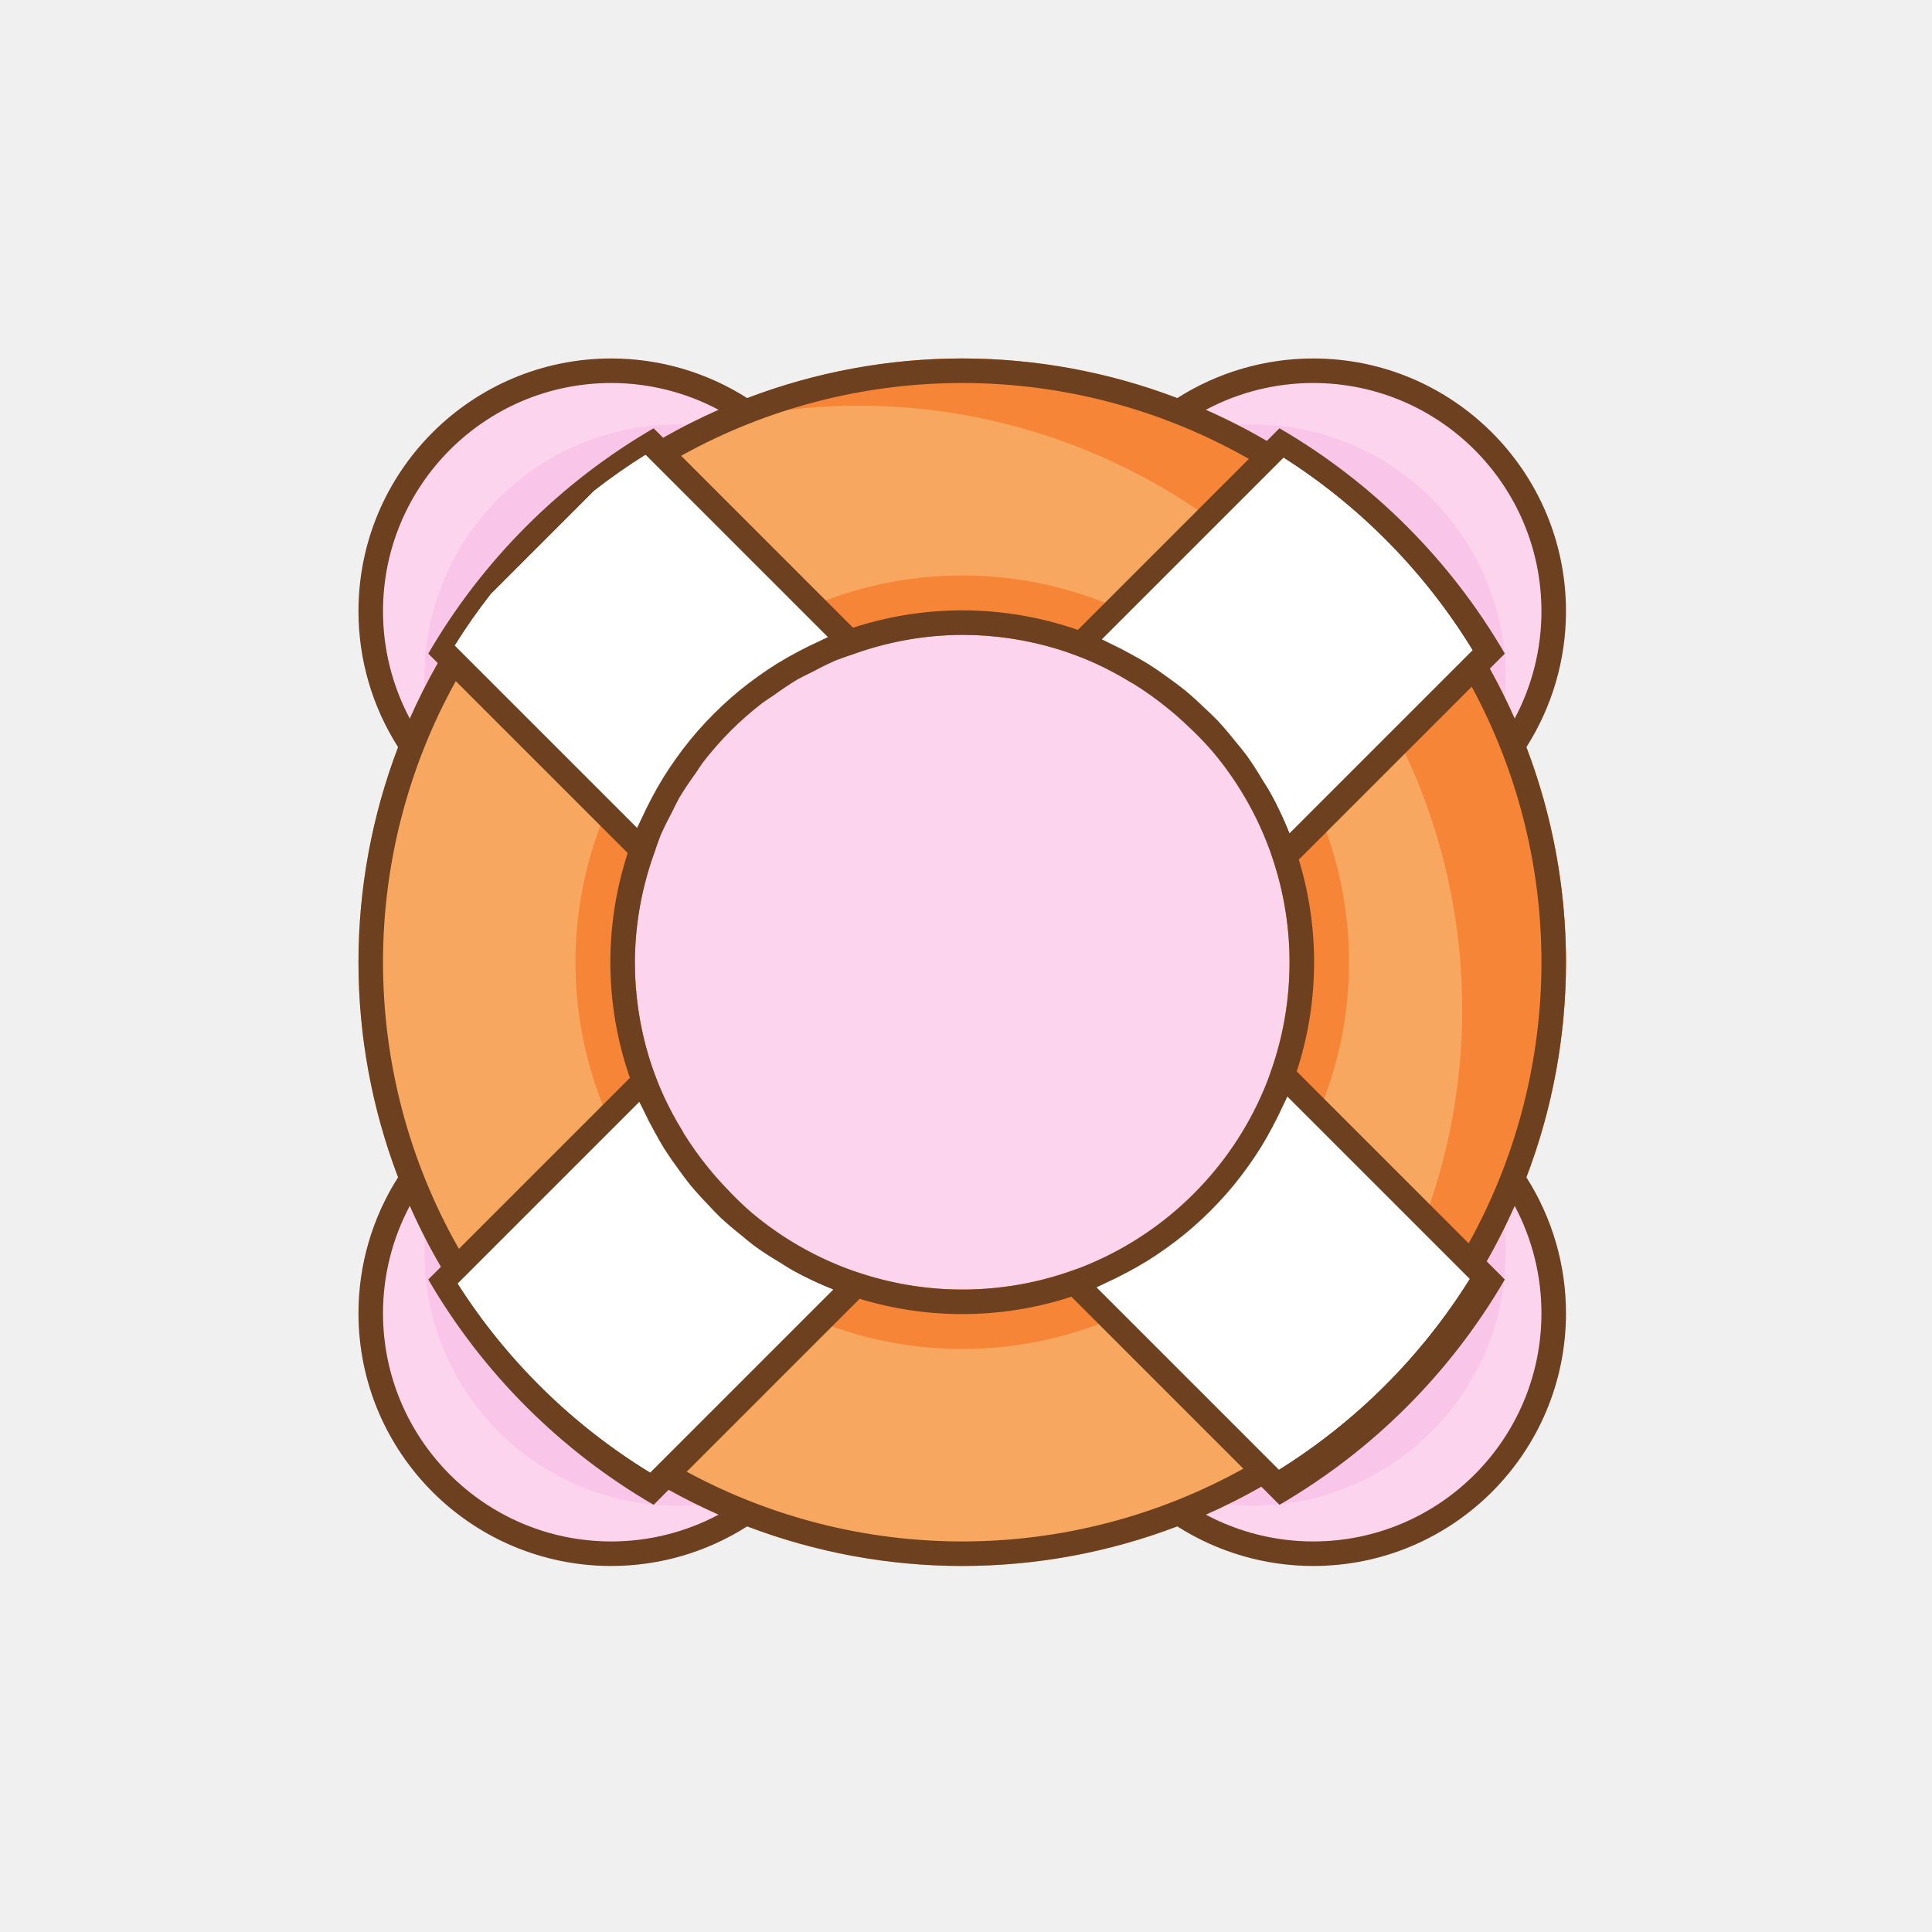
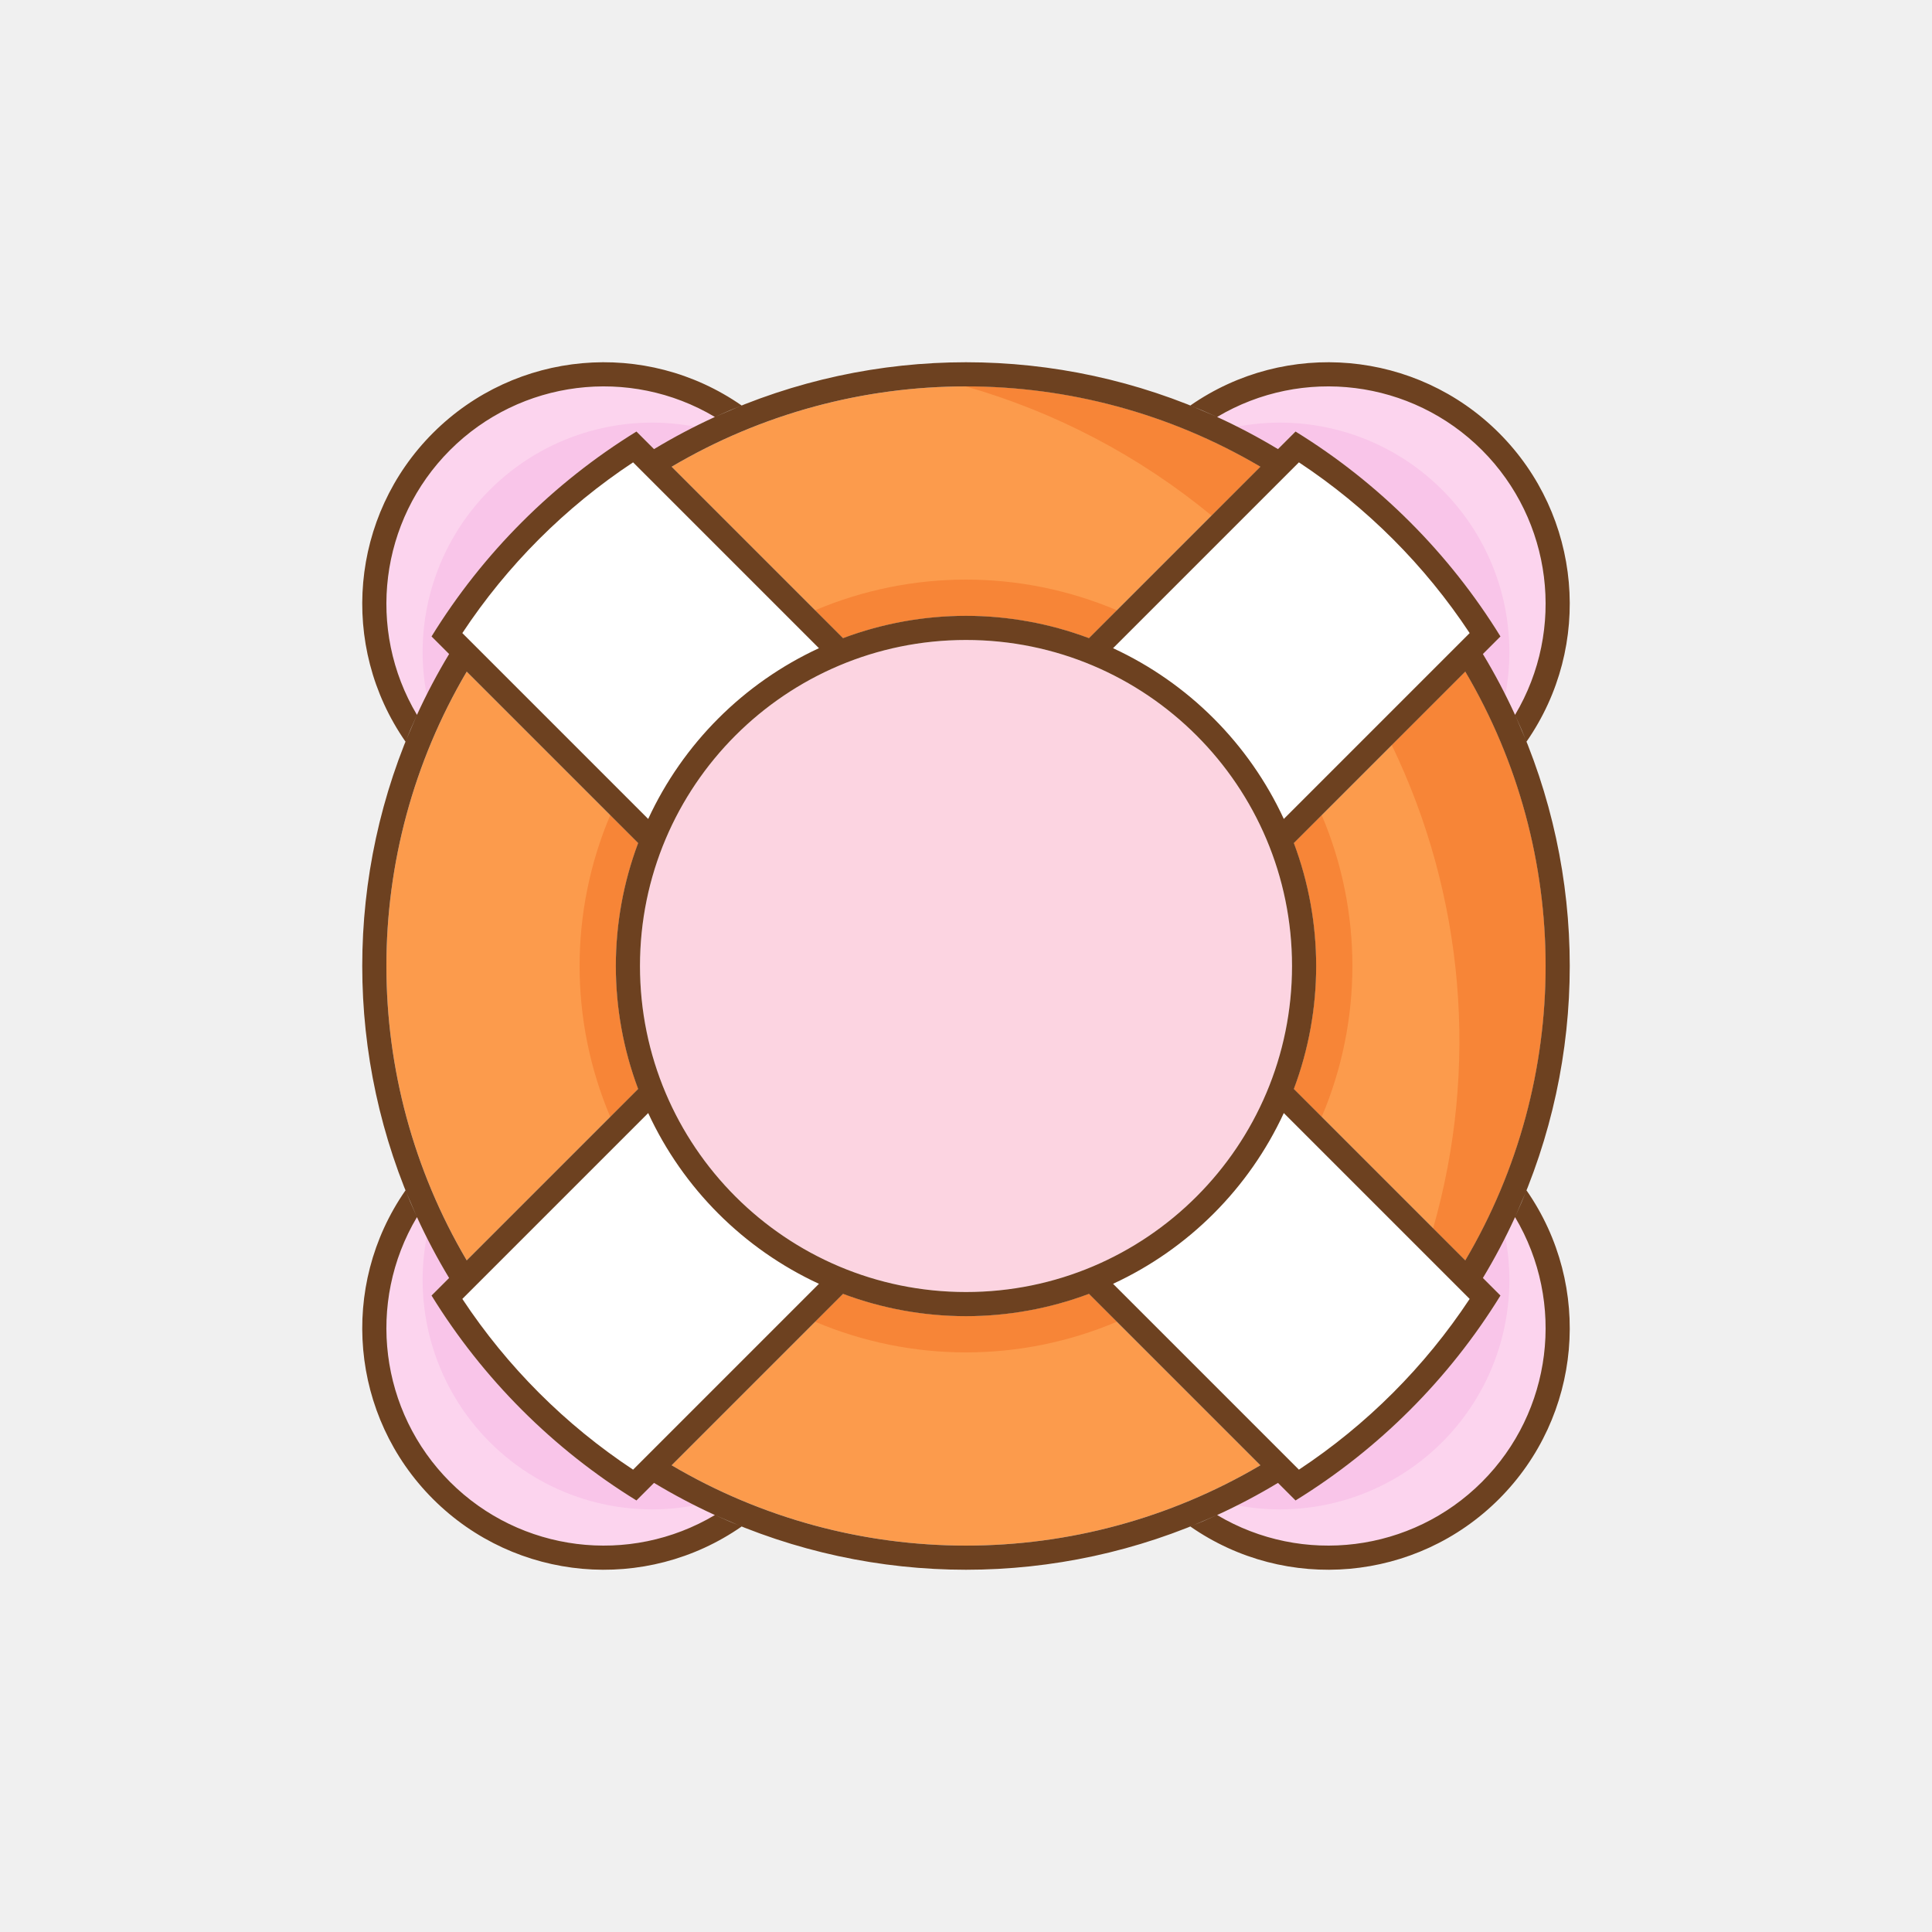
- <svg xmlns="http://www.w3.org/2000/svg" class="svg-icon" style="width: 1em; height: 1em;vertical-align: middle;fill: currentColor;overflow: hidden;" viewBox="0 0 1024 1024" version="1.1" id="svg39">
-   <defs id="defs39" />
-   <path id="path60" style="width:1em;height:1em;vertical-align:middle;fill:#fcd4ee;overflow:hidden;display:inline;mix-blend-mode:normal;fill-opacity:1;stroke:none;stroke-width:3.397;stroke-dasharray:none;stroke-opacity:1" d="M 324 190 A 134 134 0 0 0 190 324 A 134 134 0 0 0 210.992 396.008 A 320 320 0 0 1 396.008 210.992 A 134 134 0 0 0 324 190 z M 696 190 A 134 134 0 0 0 623.992 210.992 A 320 320 0 0 1 809.008 396.008 A 134 134 0 0 0 830 324 A 134 134 0 0 0 696 190 z M 510 336.5 A 173.5 173.5 0 0 0 336.5 510 A 173.5 173.5 0 0 0 510 683.5 A 173.5 173.5 0 0 0 683.5 510 A 173.5 173.5 0 0 0 510 336.5 z M 210.992 623.992 A 134 134 0 0 0 190 696 A 134 134 0 0 0 324 830 A 134 134 0 0 0 396.008 809.008 A 320 320 0 0 1 210.992 623.992 z M 809.008 623.992 A 320 320 0 0 1 623.992 809.008 A 134 134 0 0 0 696 830 A 134 134 0 0 0 830 696 A 134 134 0 0 0 809.008 623.992 z " />
-   <path id="circle61" style="width:1em;height:1em;vertical-align:middle;fill:#f9c5e9;overflow:hidden;display:inline;mix-blend-mode:normal;fill-opacity:1;stroke:none;stroke-width:1.422;stroke-dasharray:none;stroke-opacity:1" d="M 359 225 A 134 134 0 0 0 225 359 A 134 134 0 0 0 225.104 364.279 A 320 320 0 0 1 364.279 225.104 A 134 134 0 0 0 359 225 z M 664 225 A 134 134 0 0 0 655.984 225.24 A 320 320 0 0 1 797.576 369.645 A 134 134 0 0 0 798 359 A 134 134 0 0 0 664 225 z M 797.35 650.818 A 320 320 0 0 1 650.818 797.35 A 134 134 0 0 0 664 798 A 134 134 0 0 0 798 664 A 134 134 0 0 0 797.35 650.818 z M 225.24 655.984 A 134 134 0 0 0 225 664 A 134 134 0 0 0 359 798 A 134 134 0 0 0 369.645 797.576 A 320 320 0 0 1 225.24 655.984 z " />
-   <path id="circle43" style="width:1em;height:1em;vertical-align:middle;fill:#f7a75f;overflow:hidden;display:inline;mix-blend-mode:normal;fill-opacity:1;stroke:none;stroke-width:3.397;stroke-dasharray:none;stroke-opacity:1" d="m 510,190 a 320,320 0 0 0 -169.127,48.346 l 108.93,108.932 h 0.002 A 173.5,173.5 0 0 1 510,336.5 a 173.5,173.5 0 0 1 63.094,11.879 h 0.002 L 681.582,239.891 A 320,320 0 0 0 510,190 Z M 238.346,340.873 A 320,320 0 0 0 190,510 320,320 0 0 0 239.891,681.582 L 348.379,573.096 a 173.5,173.5 0 0 1 0,-0.002 A 173.5,173.5 0 0 1 336.5,510 a 173.5,173.5 0 0 1 10.777,-60.195 173.5,173.5 0 0 1 0,-0.002 z m 544.834,2.475 -109.398,109.396 a 173.5,173.5 0 0 1 0,0.002 A 173.5,173.5 0 0 1 683.5,510 173.5,173.5 0 0 1 672.723,570.195 v 0.002 L 781.654,679.127 A 320,320 0 0 0 830,510 320,320 0 0 0 783.18,343.348 Z m -212.984,329.375 A 173.5,173.5 0 0 1 510,683.5 a 173.5,173.5 0 0 1 -57.254,-9.719 173.5,173.5 0 0 1 -0.002,0 L 343.348,783.18 A 320,320 0 0 0 510,830 320,320 0 0 0 679.127,781.654 L 570.197,672.723 Z" />
-   <path id="circle56" style="width:1em;height:1em;vertical-align:middle;fill:#f78537;overflow:hidden;display:inline;mix-blend-mode:normal;fill-opacity:1;stroke:none;stroke-width:2.176;stroke-dasharray:none;stroke-opacity:1" d="m 510,190 a 320,320 0 0 0 -43.023,3 320,320 0 0 0 -14.035,2.777 320,320 0 0 0 -28.209,5.979 320,320 0 0 0 -16.186,5.467 320,320 0 0 0 -24.477,8.881 320,320 0 0 0 -16.408,8.049 320,320 0 0 0 -14.27,7.561 A 320,320 0 0 1 455,215 320,320 0 0 1 644.402,277.072 l 36.717,-36.719 a 320,320 0 0 0 -7.98,-5.178 320,320 0 0 0 -13.984,-7.811 320,320 0 0 0 -20.809,-9.99 320,320 0 0 0 -14.65,-6.127 320,320 0 0 0 -22.525,-7.457 320,320 0 0 0 -14.477,-4.209 320,320 0 0 0 -25.6,-4.973 320,320 0 0 0 -12.459,-2.135 A 320,320 0 0 0 510,190 Z m 0,115 a 205,205 0 0 0 -84.326,18.146 l 24.129,24.131 h 0.002 A 173.5,173.5 0 0 1 510,336.5 a 173.5,173.5 0 0 1 63.094,11.879 h 0.002 L 597.066,324.408 A 205,205 0 0 0 510,305 Z m 273.18,38.348 -44.186,44.184 A 320,320 0 0 1 775,535 320,320 0 0 1 753.316,650.789 l 28.338,28.338 A 320,320 0 0 0 830,510 320,320 0 0 0 783.18,343.348 Z M 323.146,425.674 A 205,205 0 0 0 305,510 a 205,205 0 0 0 19.408,87.066 l 23.971,-23.971 a 173.5,173.5 0 0 1 0,-0.002 A 173.5,173.5 0 0 1 336.5,510 a 173.5,173.5 0 0 1 10.777,-60.195 173.5,173.5 0 0 1 0,-0.002 z m 374.934,2.771 -24.299,24.299 a 173.5,173.5 0 0 1 0,0.002 A 173.5,173.5 0 0 1 683.5,510 173.5,173.5 0 0 1 672.723,570.195 v 0.002 l 24.131,24.129 A 205,205 0 0 0 715,510 205,205 0 0 0 698.08,428.445 Z M 570.195,672.723 A 173.5,173.5 0 0 1 510,683.5 a 173.5,173.5 0 0 1 -57.254,-9.719 173.5,173.5 0 0 1 -0.002,0 l -24.299,24.299 A 205,205 0 0 0 510,715 205,205 0 0 0 594.326,696.854 l -24.129,-24.131 z m 99.535,99.535 a 320,320 0 0 1 -52.664,38.482 320,320 0 0 0 14.16,-5.137 320,320 0 0 0 11.846,-4.846 320,320 0 0 0 36.055,-19.104 z" />
-   <path id="path56" style="width:1em;height:1em;vertical-align:middle;fill:#6d4120;overflow:hidden;display:inline;mix-blend-mode:normal;fill-opacity:1;stroke:none;stroke-width:1.98;stroke-dasharray:none;stroke-opacity:1" d="M 324 190 A 134 134 0 0 0 190 324 A 134 134 0 0 0 210.992 396.008 A 320 320 0 0 0 190 510 A 320 320 0 0 0 210.992 623.992 A 134 134 0 0 0 190 696 A 134 134 0 0 0 324 830 A 134 134 0 0 0 396.008 809.008 A 320 320 0 0 0 510 830 A 320 320 0 0 0 623.992 809.008 A 134 134 0 0 0 696 830 A 134 134 0 0 0 830 696 A 134 134 0 0 0 809.008 623.992 A 320 320 0 0 0 830 510 A 320 320 0 0 0 809.008 396.008 A 134 134 0 0 0 830 324 A 134 134 0 0 0 696 190 A 134 134 0 0 0 623.992 210.992 A 320 320 0 0 0 510 190 A 320 320 0 0 0 396.008 210.992 A 134 134 0 0 0 324 190 z M 324 203 A 121 121 0 0 1 380.885 217.205 A 320 320 0 0 0 351.465 232.033 L 346.432 227 A 330 330 0 0 0 227 346.432 L 232.033 351.465 A 320 320 0 0 0 217.205 380.885 A 121 121 0 0 1 203 324 A 121 121 0 0 1 324 203 z M 510 203 A 307 307 0 0 1 661.924 243.227 L 571.291 333.859 A 186.5 186.5 0 0 0 510 323.5 A 186.5 186.5 0 0 0 452.135 332.703 L 361.008 241.576 A 307 307 0 0 1 510 203 z M 696 203 A 121 121 0 0 1 817 324 A 121 121 0 0 1 802.795 380.885 A 320 320 0 0 0 789.619 354.395 L 797.582 346.432 A 330 330 0 0 0 678.15 227 L 671.441 233.709 A 320 320 0 0 0 639.115 217.205 A 121 121 0 0 1 696 203 z M 342.145 241.088 L 438.717 337.66 A 186.5 186.5 0 0 0 433.801 340.082 A 186.5 186.5 0 0 0 423.121 345.344 A 186.5 186.5 0 0 0 411.986 351.672 A 186.5 186.5 0 0 0 402.092 358.279 A 186.5 186.5 0 0 0 391.902 366.043 A 186.5 186.5 0 0 0 382.934 373.908 A 186.5 186.5 0 0 0 373.908 382.934 A 186.5 186.5 0 0 0 366.043 391.902 A 186.5 186.5 0 0 0 358.279 402.092 A 186.5 186.5 0 0 0 351.672 411.986 A 186.5 186.5 0 0 0 345.344 423.121 A 186.5 186.5 0 0 0 340.082 433.801 A 186.5 186.5 0 0 0 337.66 438.717 L 248.352 349.408 L 241.088 342.145 A 317 317 0 0 1 260.127 314.93 L 314.93 260.127 A 317 317 0 0 1 342.145 241.088 z M 680.309 242.635 A 317 317 0 0 1 780.439 344.617 L 773.158 351.898 L 683.49 441.566 A 186.5 186.5 0 0 0 673.373 420.146 A 186.5 186.5 0 0 0 669.199 413.49 A 186.5 186.5 0 0 0 660.623 400.176 A 186.5 186.5 0 0 0 654.701 392.896 A 186.5 186.5 0 0 0 645.447 381.986 A 186.5 186.5 0 0 0 638.217 375.047 A 186.5 186.5 0 0 0 628.084 365.863 A 186.5 186.5 0 0 0 619.803 359.67 A 186.5 186.5 0 0 0 608.818 352.07 A 186.5 186.5 0 0 0 599.65 346.834 A 186.5 186.5 0 0 0 587.973 340.84 A 186.5 186.5 0 0 0 584.094 338.85 L 673.061 249.883 L 680.309 242.635 z M 510 336.5 A 173.5 173.5 0 0 1 560.988 344.162 A 173.5 173.5 0 0 1 581.65 352.152 A 173.5 173.5 0 0 1 598.777 361.359 A 173.5 173.5 0 0 1 600.908 362.553 A 173.5 173.5 0 0 1 618.436 375.047 A 173.5 173.5 0 0 1 630.176 385.383 A 173.5 173.5 0 0 1 630.184 385.389 A 173.5 173.5 0 0 1 640.359 395.723 A 173.5 173.5 0 0 1 640.369 395.732 A 173.5 173.5 0 0 1 642.781 398.473 A 173.5 173.5 0 0 1 642.783 398.477 A 173.5 173.5 0 0 1 683.5 510 A 173.5 173.5 0 0 1 510 683.5 A 173.5 173.5 0 0 1 398.477 642.783 A 173.5 173.5 0 0 1 398.473 642.781 A 173.5 173.5 0 0 1 395.732 640.369 A 173.5 173.5 0 0 1 395.723 640.359 A 173.5 173.5 0 0 1 385.389 630.184 A 173.5 173.5 0 0 1 385.383 630.176 A 173.5 173.5 0 0 1 375.047 618.436 A 173.5 173.5 0 0 1 362.553 600.908 A 173.5 173.5 0 0 1 361.359 598.777 A 173.5 173.5 0 0 1 352.152 581.65 A 173.5 173.5 0 0 1 344.162 560.988 A 173.5 173.5 0 0 1 336.5 510 A 173.5 173.5 0 0 1 346.941 451.752 A 173.5 173.5 0 0 1 350.143 442.723 A 173.5 173.5 0 0 1 356.049 430.744 A 173.5 173.5 0 0 1 360.109 422.705 A 173.5 173.5 0 0 1 368.502 410.143 A 173.5 173.5 0 0 1 372.559 404.146 A 173.5 173.5 0 0 1 387.316 387.316 A 173.5 173.5 0 0 1 404.146 372.559 A 173.5 173.5 0 0 1 410.143 368.502 A 173.5 173.5 0 0 1 422.705 360.109 A 173.5 173.5 0 0 1 430.744 356.049 A 173.5 173.5 0 0 1 442.723 350.143 A 173.5 173.5 0 0 1 451.752 346.941 A 173.5 173.5 0 0 1 510 336.5 z M 241.576 361.008 L 332.703 452.135 A 186.5 186.5 0 0 0 323.5 510 A 186.5 186.5 0 0 0 333.859 571.291 L 243.227 661.924 A 307 307 0 0 1 203 510 A 307 307 0 0 1 241.576 361.008 z M 780.043 363.971 A 307 307 0 0 1 817 510 A 307 307 0 0 1 778.424 658.992 L 687.297 567.865 A 186.5 186.5 0 0 0 696.5 510 A 186.5 186.5 0 0 0 688.395 455.619 L 780.043 363.971 z M 682.34 581.283 L 778.912 677.855 A 317 317 0 0 1 677.855 778.912 L 670.592 771.648 L 581.283 682.34 A 186.5 186.5 0 0 0 586.199 679.918 A 186.5 186.5 0 0 0 596.879 674.656 A 186.5 186.5 0 0 0 608.014 668.328 A 186.5 186.5 0 0 0 617.908 661.721 A 186.5 186.5 0 0 0 628.098 653.957 A 186.5 186.5 0 0 0 637.066 646.092 A 186.5 186.5 0 0 0 646.092 637.066 A 186.5 186.5 0 0 0 653.957 628.098 A 186.5 186.5 0 0 0 661.721 617.908 A 186.5 186.5 0 0 0 668.328 608.014 A 186.5 186.5 0 0 0 674.656 596.879 A 186.5 186.5 0 0 0 679.918 586.199 A 186.5 186.5 0 0 0 682.34 581.283 z M 338.85 584.094 A 186.5 186.5 0 0 0 340.84 587.973 A 186.5 186.5 0 0 0 346.834 599.65 A 186.5 186.5 0 0 0 352.07 608.818 A 186.5 186.5 0 0 0 359.67 619.803 A 186.5 186.5 0 0 0 365.863 628.084 A 186.5 186.5 0 0 0 375.047 638.217 A 186.5 186.5 0 0 0 381.986 645.447 A 186.5 186.5 0 0 0 392.896 654.701 A 186.5 186.5 0 0 0 400.176 660.623 A 186.5 186.5 0 0 0 413.49 669.199 A 186.5 186.5 0 0 0 420.146 673.373 A 186.5 186.5 0 0 0 441.566 683.49 L 344.617 780.439 A 317 317 0 0 1 242.635 680.309 L 338.85 584.094 z M 217.205 639.115 A 320 320 0 0 0 233.709 671.441 L 227 678.15 A 330 330 0 0 0 346.432 797.582 L 354.395 789.619 A 320 320 0 0 0 380.885 802.795 A 121 121 0 0 1 324 817 A 121 121 0 0 1 203 696 A 121 121 0 0 1 217.205 639.115 z M 802.795 639.115 A 121 121 0 0 1 817 696 A 121 121 0 0 1 696 817 A 121 121 0 0 1 639.115 802.795 A 320 320 0 0 0 668.535 787.967 L 678.15 797.582 A 330 330 0 0 0 797.582 678.15 L 787.967 668.535 A 320 320 0 0 0 802.795 639.115 z M 567.865 687.297 L 658.992 778.424 A 307 307 0 0 1 510 817 A 307 307 0 0 1 363.971 780.043 L 455.619 688.395 A 186.5 186.5 0 0 0 510 696.5 A 186.5 186.5 0 0 0 567.865 687.297 z " />
-   <path id="path49" style="display:inline;overflow:hidden;mix-blend-mode:normal;fill:#ffffff;fill-opacity:1;stroke:none;stroke-width:3.365;stroke-dasharray:none;stroke-opacity:1" d="m 342.145,241.088 a 317,317 0 0 0 -27.215,19.039 l -54.803,54.803 a 317,317 0 0 0 -19.039,27.215 l 96.572,96.572 A 186.5,186.5 0 0 1 438.717,337.66 Z m 338.164,1.547 -96.215,96.215 a 186.5,186.5 0 0 1 99.396,102.717 l 96.949,-96.949 A 317,317 0 0 0 680.309,242.635 Z m 2.031,338.648 A 186.5,186.5 0 0 1 581.283,682.34 l 96.572,96.572 A 317,317 0 0 0 778.912,677.855 Z m -343.49,2.811 -96.215,96.215 a 317,317 0 0 0 101.982,100.131 l 96.949,-96.949 a 186.5,186.5 0 0 1 -102.717,-99.396 z" />
+ <svg xmlns="http://www.w3.org/2000/svg" version="1.1" viewBox="-0.4e3 -0.4e3 0.8e3 0.8e3">
+   <path d="M 0.10398558807373046875e3,-0.227347747802734375e3 C 0.13936968994140625e3,-0.248397857666015625e3 0.18452655029296875e3,-0.242752685546875e3 0.213639617919921875e3,-0.213639617919921875e3 C 0.242752685546875e3,-0.18452655029296875e3 0.248397857666015625e3,-0.1393697052001953125e3 0.227347747802734375e3,-0.103985595703125e3 L 0.227347747802734375e3,-0.1039855804443359375e3 C 0.22339337158203125e3,-0.11263120269775390625e3 0.21894903564453125e3,-0.12104421234130859375e3 0.2140364227294921875e3,-0.129183624267578125e3 L 0.2213118438720703125e3,-0.1364590301513671875e3 C 0.20003094482421875e3,-0.1709727935791015625e3 0.170972808837890625e3,-0.20003094482421875e3 0.13645904541015625e3,-0.2213118438720703125e3 L 0.1291836395263671875e3,-0.2140364227294921875e3 C 0.12104422760009765625e3,-0.21894903564453125e3 0.1126312103271484375e3,-0.22339337158203125e3 0.103985595703125e3,-0.227347747802734375e3 Z M 0.227347747802734375e3,0.1039855804443359375e3 C 0.248397857666015625e3,0.13936968994140625e3 0.242752685546875e3,0.18452655029296875e3 0.213639617919921875e3,0.213639617919921875e3 C 0.18452655029296875e3,0.242752685546875e3 0.13936968994140625e3,0.248397857666015625e3 0.1039855804443359375e3,0.227347747802734375e3 L 0.103985595703125e3,0.227347747802734375e3 C 0.1126312103271484375e3,0.22339337158203125e3 0.121044219970703125e3,0.2189490509033203125e3 0.129183624267578125e3,0.21403643798828125e3 L 0.136459014892578125e3,0.2213118438720703125e3 C 0.1709727783203125e3,0.20003094482421875e3 0.20003094482421875e3,0.1709727935791015625e3 0.2213118438720703125e3,0.1364590301513671875e3 L 0.2140364227294921875e3,0.129183624267578125e3 C 0.21894903564453125e3,0.12104421234130859375e3 0.22339337158203125e3,0.112631195068359375e3 0.227347747802734375e3,0.10398557281494140625e3 Z M -0.103985595703125e3,0.227347747802734375e3 C -0.13936968994140625e3,0.248397857666015625e3 -0.1845265350341796875e3,0.242752685546875e3 -0.2136396026611328125e3,0.213639617919921875e3 C -0.2427526702880859375e3,0.18452655029296875e3 -0.248397857666015625e3,0.1393697052001953125e3 -0.227347747802734375e3,0.1039856109619140625e3 L -0.2273477325439453125e3,0.10398561859130859375e3 C -0.223393341064453125e3,0.11263124847412109375e3 -0.2189490203857421875e3,0.1210442657470703125e3 -0.2140363922119140625e3,0.129183685302734375e3 L -0.2213118133544921875e3,0.1364590911865234375e3 C -0.200030914306640625e3,0.17097283935546875e3 -0.1709727630615234375e3,0.200030975341796875e3 -0.136459014892578125e3,0.221311859130859375e3 L -0.1291836090087890625e3,0.21403643798828125e3 C -0.1210442047119140625e3,0.2189490509033203125e3 -0.112631195068359375e3,0.22339337158203125e3 -0.1039855804443359375e3,0.227347747802734375e3 Z M -0.227347747802734375e3,-0.1039856109619140625e3 C -0.248397857666015625e3,-0.139369720458984375e3 -0.2427526702880859375e3,-0.1845265655517578125e3 -0.21363958740234375e3,-0.2136396331787109375e3 C -0.1845265045166015625e3,-0.242752685546875e3 -0.139369659423828125e3,-0.248397857666015625e3 -0.10398555755615234375e3,-0.2273477325439453125e3 L -0.1039855804443359375e3,-0.227347747802734375e3 C -0.1126312103271484375e3,-0.2233933563232421875e3 -0.1210442352294921875e3,-0.21894903564453125e3 -0.12918365478515625e3,-0.214036407470703125e3 L -0.1364590606689453125e3,-0.22131182861328125e3 C -0.1709727935791015625e3,-0.20003094482421875e3 -0.200030914306640625e3,-0.170972808837890625e3 -0.221311798095703125e3,-0.1364590911865234375e3 L -0.2140364532470703125e3,-0.12918359375e3 C -0.2189490509033203125e3,-0.1210442047119140625e3 -0.2233933563232421875e3,-0.1126312103271484375e3 -0.2273477325439453125e3,-0.10398561859130859375e3 Z " fill="#fcd4ee" fill-opacity="0.1e1" fill-rule="evenodd" stroke="none" />
+   <path d="M 0.11233072662353515625e3,-0.223342376708984375e3 C 0.143199188232421875e3,-0.2291856231689453125e3 0.1749602203369140625e3,-0.2193900604248046875e3 0.197175140380859375e3,-0.197175140380859375e3 C 0.2193900604248046875e3,-0.174960235595703125e3 0.2291856231689453125e3,-0.143199188232421875e3 0.223342376708984375e3,-0.11233072662353515625e3 L 0.2233423614501953125e3,-0.1123307342529296875e3 C 0.220457916259765625e3,-0.118065765380859375e3 0.2173536224365234375e3,-0.12368755340576171875e3 0.2140364227294921875e3,-0.129183624267578125e3 L 0.2213118438720703125e3,-0.1364590301513671875e3 C 0.20003094482421875e3,-0.1709727935791015625e3 0.170972808837890625e3,-0.20003094482421875e3 0.13645904541015625e3,-0.2213118438720703125e3 L 0.1291836395263671875e3,-0.2140364227294921875e3 C 0.12368756103515625e3,-0.2173536376953125e3 0.11806574249267578125e3,-0.2204579010009765625e3 0.1123307037353515625e3,-0.2233423614501953125e3 Z M 0.2233423614501953125e3,0.11233072662353515625e3 C 0.22918560791015625e3,0.1431991729736328125e3 0.2193900604248046875e3,0.1749602203369140625e3 0.197175140380859375e3,0.197175140380859375e3 C 0.1749602203369140625e3,0.2193900604248046875e3 0.143199188232421875e3,0.2291856231689453125e3 0.1123307342529296875e3,0.223342376708984375e3 L 0.11233069610595703125e3,0.223342376708984375e3 C 0.11806573486328125e3,0.220457916259765625e3 0.1236875457763671875e3,0.2173536376953125e3 0.129183624267578125e3,0.21403643798828125e3 L 0.136459014892578125e3,0.2213118438720703125e3 C 0.1709727783203125e3,0.20003094482421875e3 0.20003094482421875e3,0.1709727935791015625e3 0.2213118438720703125e3,0.1364590301513671875e3 L 0.2140364227294921875e3,0.129183624267578125e3 C 0.2173536224365234375e3,0.1236875457763671875e3 0.220457916259765625e3,0.11806573486328125e3 0.223342376708984375e3,0.11233069610595703125e3 Z M -0.11233072662353515625e3,0.223342376708984375e3 C -0.143199188232421875e3,0.2291856231689453125e3 -0.174960235595703125e3,0.219390045166015625e3 -0.1971751556396484375e3,0.197175140380859375e3 C -0.21939007568359375e3,0.174960205078125e3 -0.22918560791015625e3,0.1431991729736328125e3 -0.2233423614501953125e3,0.112330718994140625e3 L -0.2233423614501953125e3,0.11233071136474609375e3 C -0.2204579010009765625e3,0.118065765380859375e3 -0.217353607177734375e3,0.123687591552734375e3 -0.2140363922119140625e3,0.129183685302734375e3 L -0.2213118133544921875e3,0.1364590911865234375e3 C -0.200030914306640625e3,0.17097283935546875e3 -0.1709727630615234375e3,0.200030975341796875e3 -0.136459014892578125e3,0.221311859130859375e3 L -0.1291836090087890625e3,0.21403643798828125e3 C -0.123687530517578125e3,0.2173536376953125e3 -0.1180657196044921875e3,0.220457916259765625e3 -0.11233068084716796875e3,0.223342376708984375e3 Z M -0.2233423614501953125e3,-0.112330718994140625e3 C -0.22918560791015625e3,-0.1431991729736328125e3 -0.21939007568359375e3,-0.174960205078125e3 -0.1971751556396484375e3,-0.197175140380859375e3 C -0.174960235595703125e3,-0.219390045166015625e3 -0.1431992034912109375e3,-0.22918560791015625e3 -0.11233074951171875e3,-0.223342376708984375e3 L -0.112330780029296875e3,-0.2233423309326171875e3 C -0.1180657958984375e3,-0.2204578857421875e3 -0.123687591552734375e3,-0.217353607177734375e3 -0.12918365478515625e3,-0.214036407470703125e3 L -0.1364590606689453125e3,-0.22131182861328125e3 C -0.1709727935791015625e3,-0.20003094482421875e3 -0.200030914306640625e3,-0.170972808837890625e3 -0.221311798095703125e3,-0.1364590911865234375e3 L -0.2140364532470703125e3,-0.12918359375e3 C -0.2173536529541015625e3,-0.123687530517578125e3 -0.220457916259765625e3,-0.11806573486328125e3 -0.2233423614501953125e3,-0.112330718994140625e3 Z " fill="#f9c5e9" fill-opacity="0.1e1" fill-rule="evenodd" stroke="none" />
+   <path d="M 0,-0.135e3 C 0.7455843353271484375e2,-0.135e3 0.135e3,-0.7455843353271484375e2 0.135e3,0 C 0.135e3,0.7455843353271484375e2 0.7455843353271484375e2,0.135e3 0,0.135e3 C -0.7455843353271484375e2,0.135e3 -0.135e3,0.7455843353271484375e2 -0.135e3,0 C -0.135e3,-0.7455843353271484375e2 -0.7455843353271484375e2,-0.135e3 0,-0.135e3 Z " fill="#fcd4e1" fill-opacity="0.1e1" fill-rule="evenodd" stroke="none" />
+   <path d="M 0.1218903656005859375e3,-0.2067431640625e3 C 0.466793670654296875e2,-0.251085601806640625e3 -0.466793670654296875e2,-0.251085601806640625e3 -0.1218903656005859375e3,-0.2067431640625e3 L -0.50914363861083984375e2,-0.135767181396484375e3 C -0.1808763885498046875e2,-0.148077606201171875e3 0.1808763885498046875e2,-0.148077606201171875e3 0.50914363861083984375e2,-0.135767181396484375e3 Z M 0.2067431793212890625e3,0.121890350341796875e3 C 0.2510856170654296875e3,0.4667934417724609375e2 0.251085601806640625e3,-0.4667938995361328125e2 0.2067431488037109375e3,-0.121890380859375e3 L 0.135767181396484375e3,-0.50914356231689453125e2 C 0.148077606201171875e3,-0.180876312255859375e2 0.148077606201171875e3,0.18087646484375e2 0.135767181396484375e3,0.50914371490478515625e2 Z M -0.1218903961181640625e3,0.2067431488037109375e3 C -0.4667938232421875e2,0.2510856170654296875e3 0.4667938232421875e2,0.2510856170654296875e3 0.1218903961181640625e3,0.2067431488037109375e3 L 0.50914398193359375e2,0.1357671661376953125e3 C 0.18087657928466796875e2,0.148077606201171875e3 -0.18087650299072265625e2,0.148077606201171875e3 -0.5091439056396484375e2,0.1357671661376953125e3 Z M -0.206743194580078125e3,-0.12189031982421875e3 C -0.2510856170654296875e3,-0.4667931365966796875e2 -0.2510855865478515625e3,0.466794281005859375e2 -0.206743133544921875e3,0.12189041900634765625e3 L -0.1357671661376953125e3,0.50914409637451171875e2 C -0.148077606201171875e3,0.18087680816650390625e2 -0.148077606201171875e3,-0.18087615966796875e2 -0.135767181396484375e3,-0.50914348602294921875e2 Z " fill="#fc9b4c" fill-opacity="0.1e1" fill-rule="evenodd" stroke="none" />
+   <path d="M 0.6245449066162109375e2,-0.147307281494140625e3 C 0.2253786468505859375e2,-0.16423089599609375e3 -0.2253786468505859375e2,-0.16423089599609375e3 -0.6245449066162109375e2,-0.147307281494140625e3 L -0.50914363861083984375e2,-0.135767181396484375e3 C -0.1808763885498046875e2,-0.148077606201171875e3 0.1808763885498046875e2,-0.148077606201171875e3 0.50914363861083984375e2,-0.135767181396484375e3 Z M 0.147307281494140625e3,0.62454494476318359375e2 C 0.16423089599609375e3,0.22537868499755859375e2 0.16423089599609375e3,-0.22537872314453125e2 0.147307281494140625e3,-0.62454498291015625e2 L 0.135767181396484375e3,-0.50914356231689453125e2 C 0.148077606201171875e3,-0.180876312255859375e2 0.148077606201171875e3,0.18087646484375e2 0.135767181396484375e3,0.50914371490478515625e2 Z M -0.62454498291015625e2,0.147307281494140625e3 C -0.2253786468505859375e2,0.1642309112548828125e3 0.22537876129150390625e2,0.1642309112548828125e3 0.62454509735107421875e2,0.147307281494140625e3 L 0.50914398193359375e2,0.1357671661376953125e3 C 0.18087657928466796875e2,0.148077606201171875e3 -0.18087650299072265625e2,0.148077606201171875e3 -0.5091439056396484375e2,0.1357671661376953125e3 Z M -0.1473072509765625e3,-0.62454559326171875e2 C -0.16423089599609375e3,-0.2253792572021484375e2 -0.164230926513671875e3,0.22537841796875e2 -0.1473072967529296875e3,0.62454486846923828125e2 L -0.1357671661376953125e3,0.50914409637451171875e2 C -0.148077606201171875e3,0.18087680816650390625e2 -0.148077606201171875e3,-0.18087615966796875e2 -0.135767181396484375e3,-0.50914348602294921875e2 Z M -0.109391994774341583251953125e0,-0.239999969482421875e3 C 0.42798923492431640625e2,-0.24001953125e3 0.849278564453125e2,-0.2285352935791015625e3 0.1218903656005859375e3,-0.2067431640625e3 L 0.1016727447509765625e3,-0.1865255584716796875e3 C 0.717795867919921875e2,-0.211153900146484375e3 0.371315460205078125e2,-0.2293572998046875e3 -0.1094207763671875e0,-0.239999969482421875e3 Z M 0.2067431488037109375e3,-0.121890380859375e3 C 0.251085601806640625e3,-0.4667938995361328125e2 0.2510856170654296875e3,0.4667934417724609375e2 0.2067431793212890625e3,0.121890350341796875e3 L 0.193433197021484375e3,0.108580413818359375e3 C 0.212470611572265625e3,0.420594940185546875e2 0.20637615966796875e3,-0.291398448944091796875e2 0.176310516357421875e3,-0.914576873779296875e2 Z " fill="#f78537" fill-opacity="0.1e1" fill-rule="evenodd" stroke="none" />
+   <path d="M 0.2085604095458984375e3,-0.1378497467041015625e3 C 0.1899928741455078125e3,-0.16594158935546875e3 0.16594158935546875e3,-0.1899928741455078125e3 0.1378497467041015625e3,-0.2085604095458984375e3 L 0.6088655853271484375e2,-0.1315972137451171875e3 C 0.920958709716796875e2,-0.1171574859619140625e3 0.1171574859619140625e3,-0.9209588623046875e2 0.1315972137451171875e3,-0.60886566162109375e2 Z M 0.137849761962890625e3,0.2085604095458984375e3 C 0.16594158935546875e3,0.1899928741455078125e3 0.1899928741455078125e3,0.16594158935546875e3 0.2085604095458984375e3,0.137849761962890625e3 L 0.1315972137451171875e3,0.608865509033203125e2 C 0.1171574859619140625e3,0.9209587860107421875e2 0.920958709716796875e2,0.1171574859619140625e3 0.60886547088623046875e2,0.1315972137451171875e3 Z M -0.2085604400634765625e3,0.1378497161865234375e3 C -0.1899929046630859375e3,0.1659415740966796875e3 -0.16594158935546875e3,0.189992889404296875e3 -0.1378497467041015625e3,0.2085604248046875e3 L -0.60886566162109375e2,0.1315972137451171875e3 C -0.920958709716796875e2,0.1171574859619140625e3 -0.117157470703125e3,0.9209589385986328125e2 -0.131597198486328125e3,0.6088658905029296875e2 Z M -0.13784979248046875e3,-0.208560394287109375e3 C -0.165941619873046875e3,-0.18999285888671875e3 -0.189992889404296875e3,-0.165941558837890625e3 -0.2085604248046875e3,-0.1378497314453125e3 L -0.13159722900390625e3,-0.6088652801513671875e2 C -0.117157501220703125e3,-0.92095855712890625e2 -0.9209589385986328125e2,-0.11715747833251953125e3 -0.60886566162109375e2,-0.1315972137451171875e3 Z " fill="#ffffff" fill-opacity="0.1e1" fill-rule="evenodd" stroke="none" />
+   <path d="M -0.103985595703125e3,-0.227347747802734375e3 C -0.379515838623046875e2,-0.257550750732421875e3 0.379515838623046875e2,-0.257550750732421875e3 0.103985595703125e3,-0.227347747802734375e3 L 0.9290294647216796875e2,-0.2320970458984375e3 C 0.1326456756591796875e3,-0.2597374267578125e3 0.1864800262451171875e3,-0.2549413299560546875e3 0.2207106781005859375e3,-0.2207106781005859375e3 C 0.2549413299560546875e3,-0.1864800262451171875e3 0.2597374267578125e3,-0.132645660400390625e3 0.2320970458984375e3,-0.929029388427734375e2 L 0.227347747802734375e3,-0.1039855804443359375e3 C 0.257550750732421875e3,-0.3795157623291015625e2 0.257550750732421875e3,0.37951568603515625e2 0.227347747802734375e3,0.10398557281494140625e3 L 0.2320970458984375e3,0.9290294647216796875e2 C 0.2597374267578125e3,0.1326456756591796875e3 0.2549413299560546875e3,0.1864800262451171875e3 0.2207106781005859375e3,0.2207106781005859375e3 C 0.1864800262451171875e3,0.2549413299560546875e3 0.1326456756591796875e3,0.2597374267578125e3 0.9290294647216796875e2,0.2320970458984375e3 L 0.103985595703125e3,0.227347747802734375e3 C 0.379515838623046875e2,0.257550750732421875e3 -0.37951568603515625e2,0.257550750732421875e3 -0.1039855804443359375e3,0.227347747802734375e3 L -0.929029388427734375e2,0.2320970458984375e3 C -0.132645660400390625e3,0.2597374267578125e3 -0.186480010986328125e3,0.2549413299560546875e3 -0.220710662841796875e3,0.220710693359375e3 C -0.254941314697265625e3,0.18648004150390625e3 -0.2597374267578125e3,0.13264569091796875e3 -0.2320970611572265625e3,0.929029541015625e2 L -0.2273477325439453125e3,0.10398561859130859375e3 C -0.257550750732421875e3,0.3795159149169921875e2 -0.257550750732421875e3,-0.3795159149169921875e2 -0.2273477325439453125e3,-0.10398561859130859375e3 L -0.2320970611572265625e3,-0.929029541015625e2 C -0.2597374267578125e3,-0.13264569091796875e3 -0.254941314697265625e3,-0.1864800567626953125e3 -0.220710662841796875e3,-0.220710693359375e3 C -0.18647998046875e3,-0.25494134521484375e3 -0.1326456756591796875e3,-0.2597374267578125e3 -0.929029388427734375e2,-0.2320970458984375e3 Z M 0,-0.135e3 C 0.7455843353271484375e2,-0.135e3 0.135e3,-0.7455843353271484375e2 0.135e3,0 C 0.135e3,0.7455843353271484375e2 0.7455843353271484375e2,0.135e3 0,0.135e3 C -0.7455843353271484375e2,0.135e3 -0.135e3,0.7455843353271484375e2 -0.135e3,0 C -0.135e3,-0.7455843353271484375e2 -0.7455843353271484375e2,-0.135e3 0,-0.135e3 Z M 0.10398558807373046875e3,-0.227347747802734375e3 C 0.13936968994140625e3,-0.248397857666015625e3 0.18452655029296875e3,-0.242752685546875e3 0.213639617919921875e3,-0.213639617919921875e3 C 0.242752685546875e3,-0.18452655029296875e3 0.248397857666015625e3,-0.1393697052001953125e3 0.227347747802734375e3,-0.103985595703125e3 L 0.227347747802734375e3,-0.1039855804443359375e3 C 0.22339337158203125e3,-0.11263120269775390625e3 0.21894903564453125e3,-0.12104421234130859375e3 0.2140364227294921875e3,-0.129183624267578125e3 L 0.2213118438720703125e3,-0.1364590301513671875e3 C 0.20003094482421875e3,-0.1709727935791015625e3 0.170972808837890625e3,-0.20003094482421875e3 0.13645904541015625e3,-0.2213118438720703125e3 L 0.1291836395263671875e3,-0.2140364227294921875e3 C 0.12104422760009765625e3,-0.21894903564453125e3 0.1126312103271484375e3,-0.22339337158203125e3 0.103985595703125e3,-0.227347747802734375e3 Z M 0.2085604095458984375e3,-0.1378497467041015625e3 C 0.1899928741455078125e3,-0.16594158935546875e3 0.16594158935546875e3,-0.1899928741455078125e3 0.1378497467041015625e3,-0.2085604095458984375e3 L 0.6088655853271484375e2,-0.1315972137451171875e3 C 0.920958709716796875e2,-0.1171574859619140625e3 0.1171574859619140625e3,-0.9209588623046875e2 0.1315972137451171875e3,-0.60886566162109375e2 Z M 0.1218903656005859375e3,-0.2067431640625e3 C 0.466793670654296875e2,-0.251085601806640625e3 -0.466793670654296875e2,-0.251085601806640625e3 -0.1218903656005859375e3,-0.2067431640625e3 L -0.50914363861083984375e2,-0.135767181396484375e3 C -0.1808763885498046875e2,-0.148077606201171875e3 0.1808763885498046875e2,-0.148077606201171875e3 0.50914363861083984375e2,-0.135767181396484375e3 Z M 0.227347747802734375e3,0.1039855804443359375e3 C 0.248397857666015625e3,0.13936968994140625e3 0.242752685546875e3,0.18452655029296875e3 0.213639617919921875e3,0.213639617919921875e3 C 0.18452655029296875e3,0.242752685546875e3 0.13936968994140625e3,0.248397857666015625e3 0.1039855804443359375e3,0.227347747802734375e3 L 0.103985595703125e3,0.227347747802734375e3 C 0.1126312103271484375e3,0.22339337158203125e3 0.121044219970703125e3,0.2189490509033203125e3 0.129183624267578125e3,0.21403643798828125e3 L 0.136459014892578125e3,0.2213118438720703125e3 C 0.1709727783203125e3,0.20003094482421875e3 0.20003094482421875e3,0.1709727935791015625e3 0.2213118438720703125e3,0.1364590301513671875e3 L 0.2140364227294921875e3,0.129183624267578125e3 C 0.21894903564453125e3,0.12104421234130859375e3 0.22339337158203125e3,0.112631195068359375e3 0.227347747802734375e3,0.10398557281494140625e3 Z M 0.137849761962890625e3,0.2085604095458984375e3 C 0.16594158935546875e3,0.1899928741455078125e3 0.1899928741455078125e3,0.16594158935546875e3 0.2085604095458984375e3,0.137849761962890625e3 L 0.1315972137451171875e3,0.608865509033203125e2 C 0.1171574859619140625e3,0.9209587860107421875e2 0.920958709716796875e2,0.1171574859619140625e3 0.60886547088623046875e2,0.1315972137451171875e3 Z M 0.2067431793212890625e3,0.121890350341796875e3 C 0.2510856170654296875e3,0.4667934417724609375e2 0.251085601806640625e3,-0.4667938995361328125e2 0.2067431488037109375e3,-0.121890380859375e3 L 0.135767181396484375e3,-0.50914356231689453125e2 C 0.148077606201171875e3,-0.180876312255859375e2 0.148077606201171875e3,0.18087646484375e2 0.135767181396484375e3,0.50914371490478515625e2 Z M -0.103985595703125e3,0.227347747802734375e3 C -0.13936968994140625e3,0.248397857666015625e3 -0.1845265350341796875e3,0.242752685546875e3 -0.2136396026611328125e3,0.213639617919921875e3 C -0.2427526702880859375e3,0.18452655029296875e3 -0.248397857666015625e3,0.1393697052001953125e3 -0.227347747802734375e3,0.1039856109619140625e3 L -0.2273477325439453125e3,0.10398561859130859375e3 C -0.223393341064453125e3,0.11263124847412109375e3 -0.2189490203857421875e3,0.1210442657470703125e3 -0.2140363922119140625e3,0.129183685302734375e3 L -0.2213118133544921875e3,0.1364590911865234375e3 C -0.200030914306640625e3,0.17097283935546875e3 -0.1709727630615234375e3,0.200030975341796875e3 -0.136459014892578125e3,0.221311859130859375e3 L -0.1291836090087890625e3,0.21403643798828125e3 C -0.1210442047119140625e3,0.2189490509033203125e3 -0.112631195068359375e3,0.22339337158203125e3 -0.1039855804443359375e3,0.227347747802734375e3 Z M -0.2085604400634765625e3,0.1378497161865234375e3 C -0.1899929046630859375e3,0.1659415740966796875e3 -0.16594158935546875e3,0.189992889404296875e3 -0.1378497467041015625e3,0.2085604248046875e3 L -0.60886566162109375e2,0.1315972137451171875e3 C -0.920958709716796875e2,0.1171574859619140625e3 -0.117157470703125e3,0.9209589385986328125e2 -0.131597198486328125e3,0.6088658905029296875e2 Z M -0.1218903961181640625e3,0.2067431488037109375e3 C -0.4667938232421875e2,0.2510856170654296875e3 0.4667938232421875e2,0.2510856170654296875e3 0.1218903961181640625e3,0.2067431488037109375e3 L 0.50914398193359375e2,0.1357671661376953125e3 C 0.18087657928466796875e2,0.148077606201171875e3 -0.18087650299072265625e2,0.148077606201171875e3 -0.5091439056396484375e2,0.1357671661376953125e3 Z M -0.227347747802734375e3,-0.1039856109619140625e3 C -0.248397857666015625e3,-0.139369720458984375e3 -0.2427526702880859375e3,-0.1845265655517578125e3 -0.21363958740234375e3,-0.2136396331787109375e3 C -0.1845265045166015625e3,-0.242752685546875e3 -0.139369659423828125e3,-0.248397857666015625e3 -0.10398555755615234375e3,-0.2273477325439453125e3 L -0.1039855804443359375e3,-0.227347747802734375e3 C -0.1126312103271484375e3,-0.2233933563232421875e3 -0.1210442352294921875e3,-0.21894903564453125e3 -0.12918365478515625e3,-0.214036407470703125e3 L -0.1364590606689453125e3,-0.22131182861328125e3 C -0.1709727935791015625e3,-0.20003094482421875e3 -0.200030914306640625e3,-0.170972808837890625e3 -0.221311798095703125e3,-0.1364590911865234375e3 L -0.2140364532470703125e3,-0.12918359375e3 C -0.2189490509033203125e3,-0.1210442047119140625e3 -0.2233933563232421875e3,-0.1126312103271484375e3 -0.2273477325439453125e3,-0.10398561859130859375e3 Z M -0.13784979248046875e3,-0.208560394287109375e3 C -0.165941619873046875e3,-0.18999285888671875e3 -0.189992889404296875e3,-0.165941558837890625e3 -0.2085604248046875e3,-0.1378497314453125e3 L -0.13159722900390625e3,-0.6088652801513671875e2 C -0.117157501220703125e3,-0.92095855712890625e2 -0.9209589385986328125e2,-0.11715747833251953125e3 -0.60886566162109375e2,-0.1315972137451171875e3 Z M -0.206743194580078125e3,-0.12189031982421875e3 C -0.2510856170654296875e3,-0.4667931365966796875e2 -0.2510855865478515625e3,0.466794281005859375e2 -0.206743133544921875e3,0.12189041900634765625e3 L -0.1357671661376953125e3,0.50914409637451171875e2 C -0.148077606201171875e3,0.18087680816650390625e2 -0.148077606201171875e3,-0.18087615966796875e2 -0.135767181396484375e3,-0.50914348602294921875e2 Z " fill="#6d4120" fill-opacity="0.1e1" fill-rule="evenodd" stroke="none" />
</svg>
